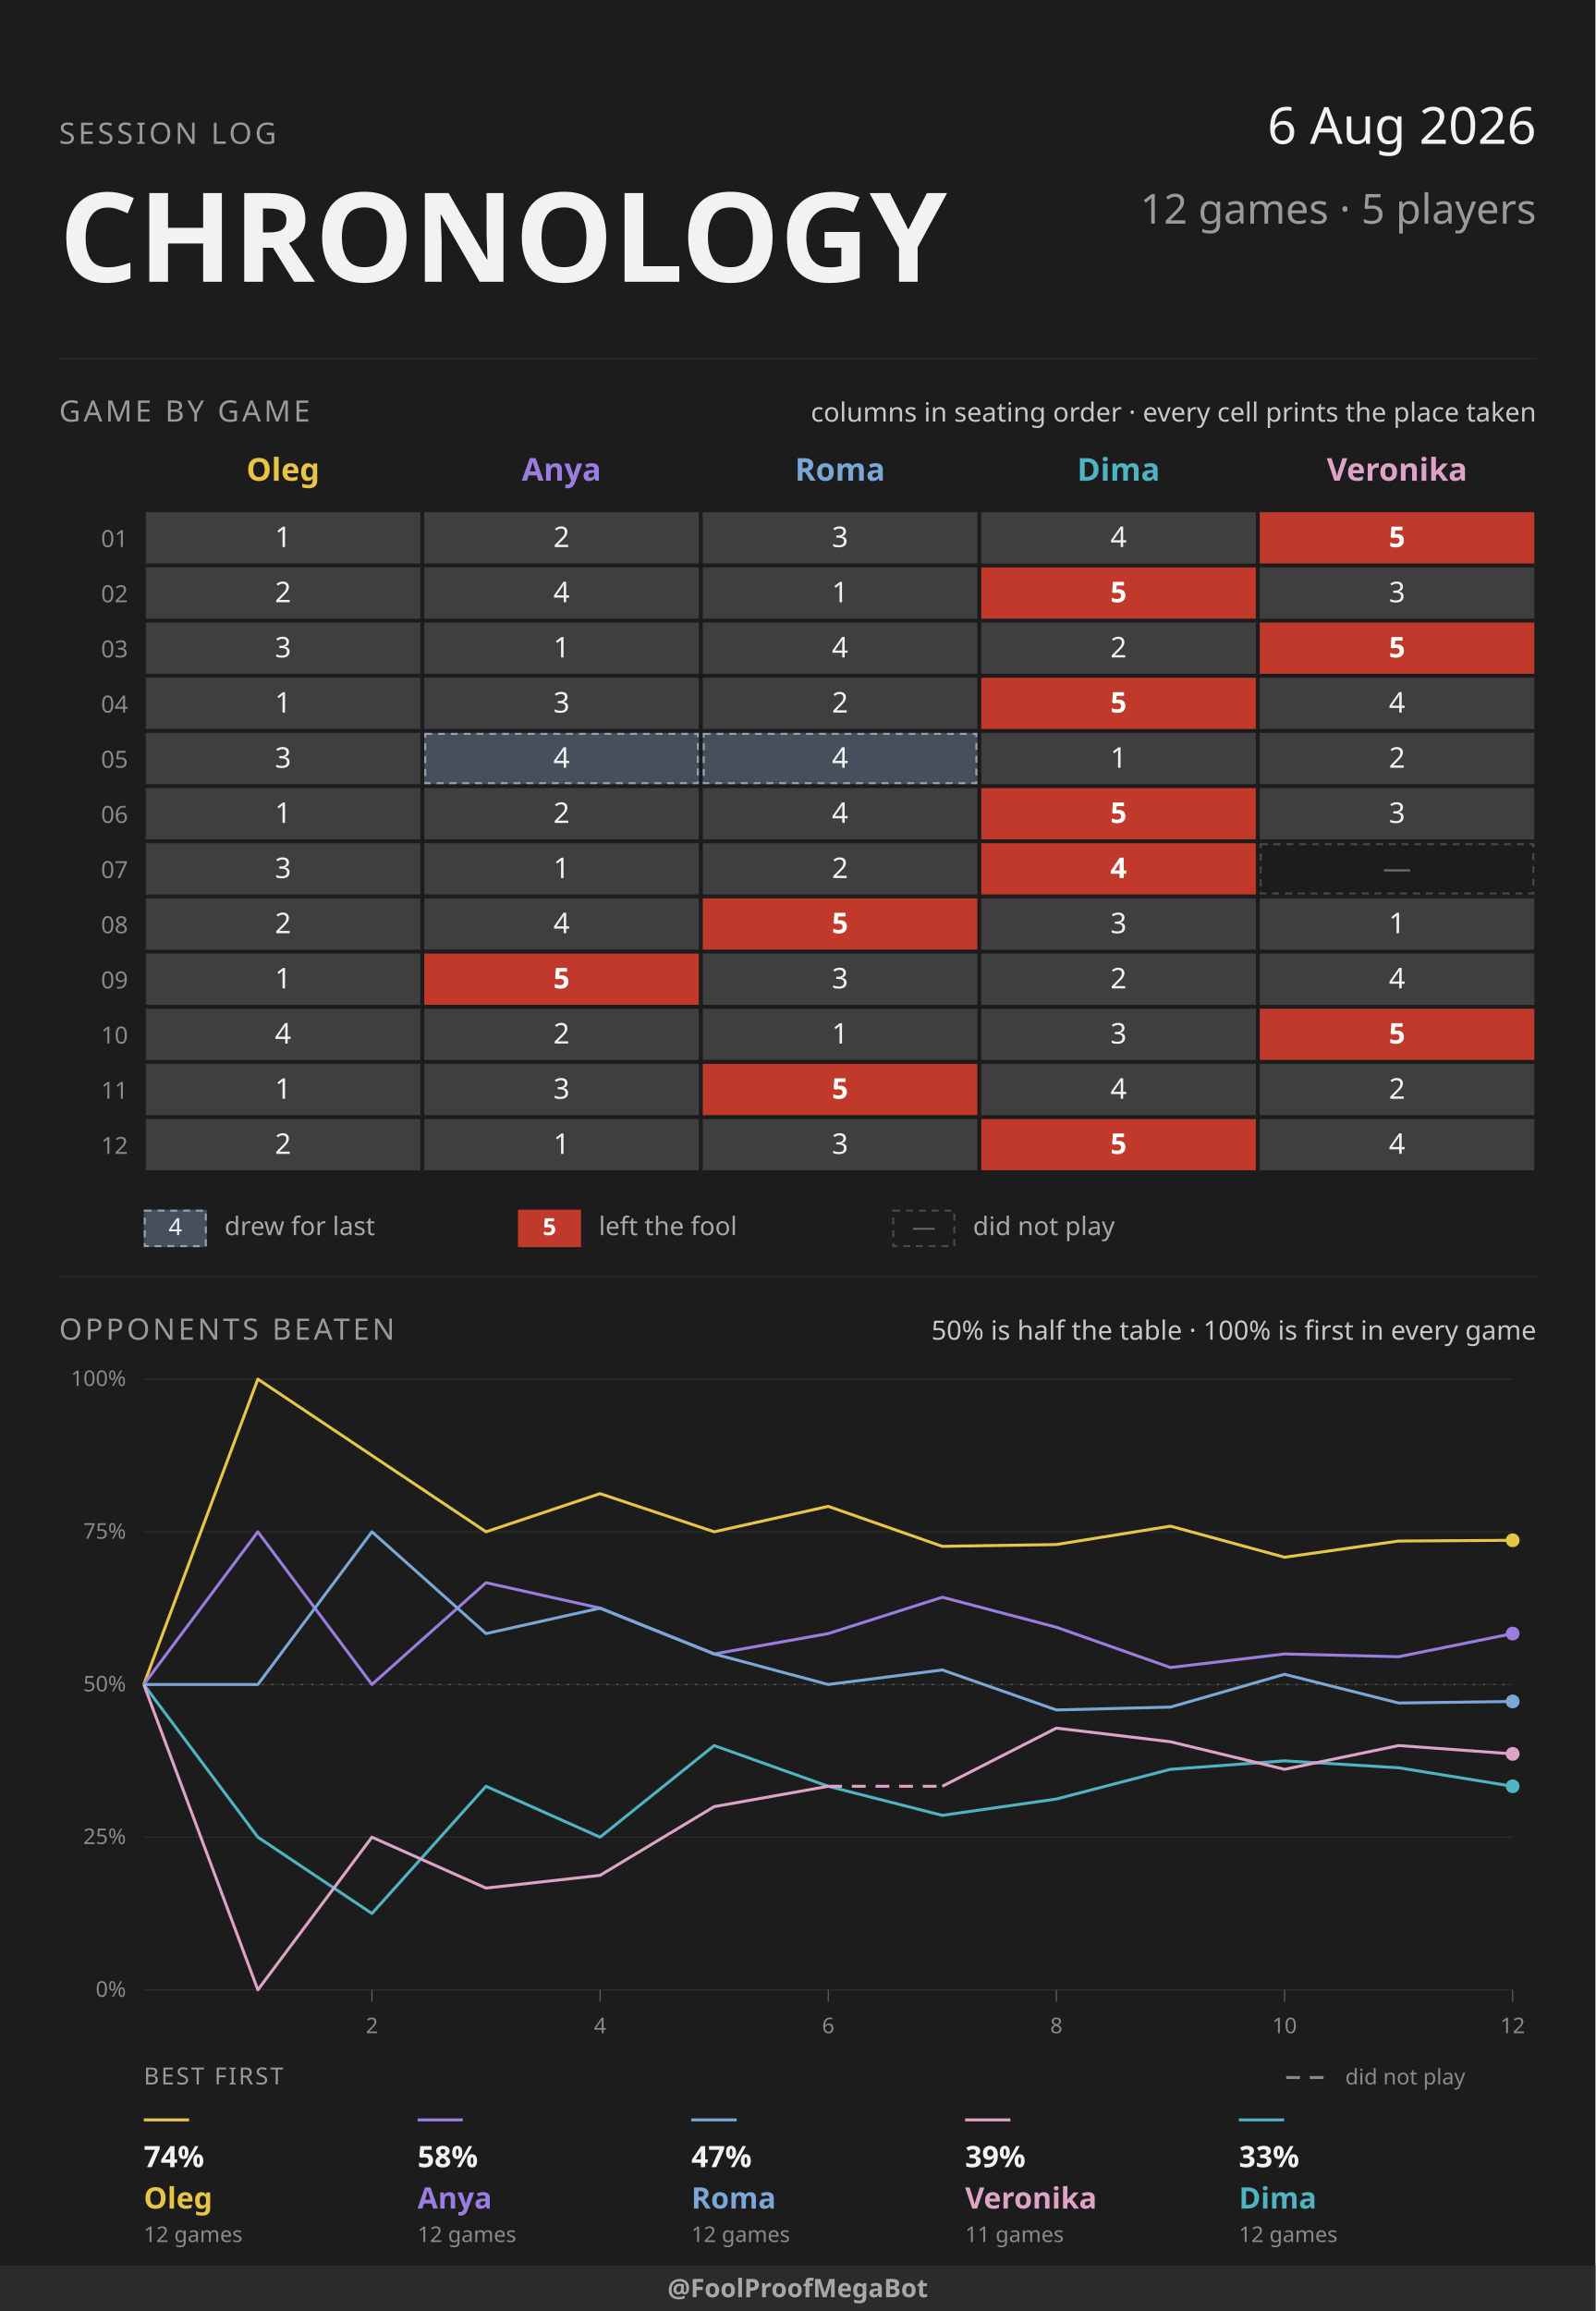
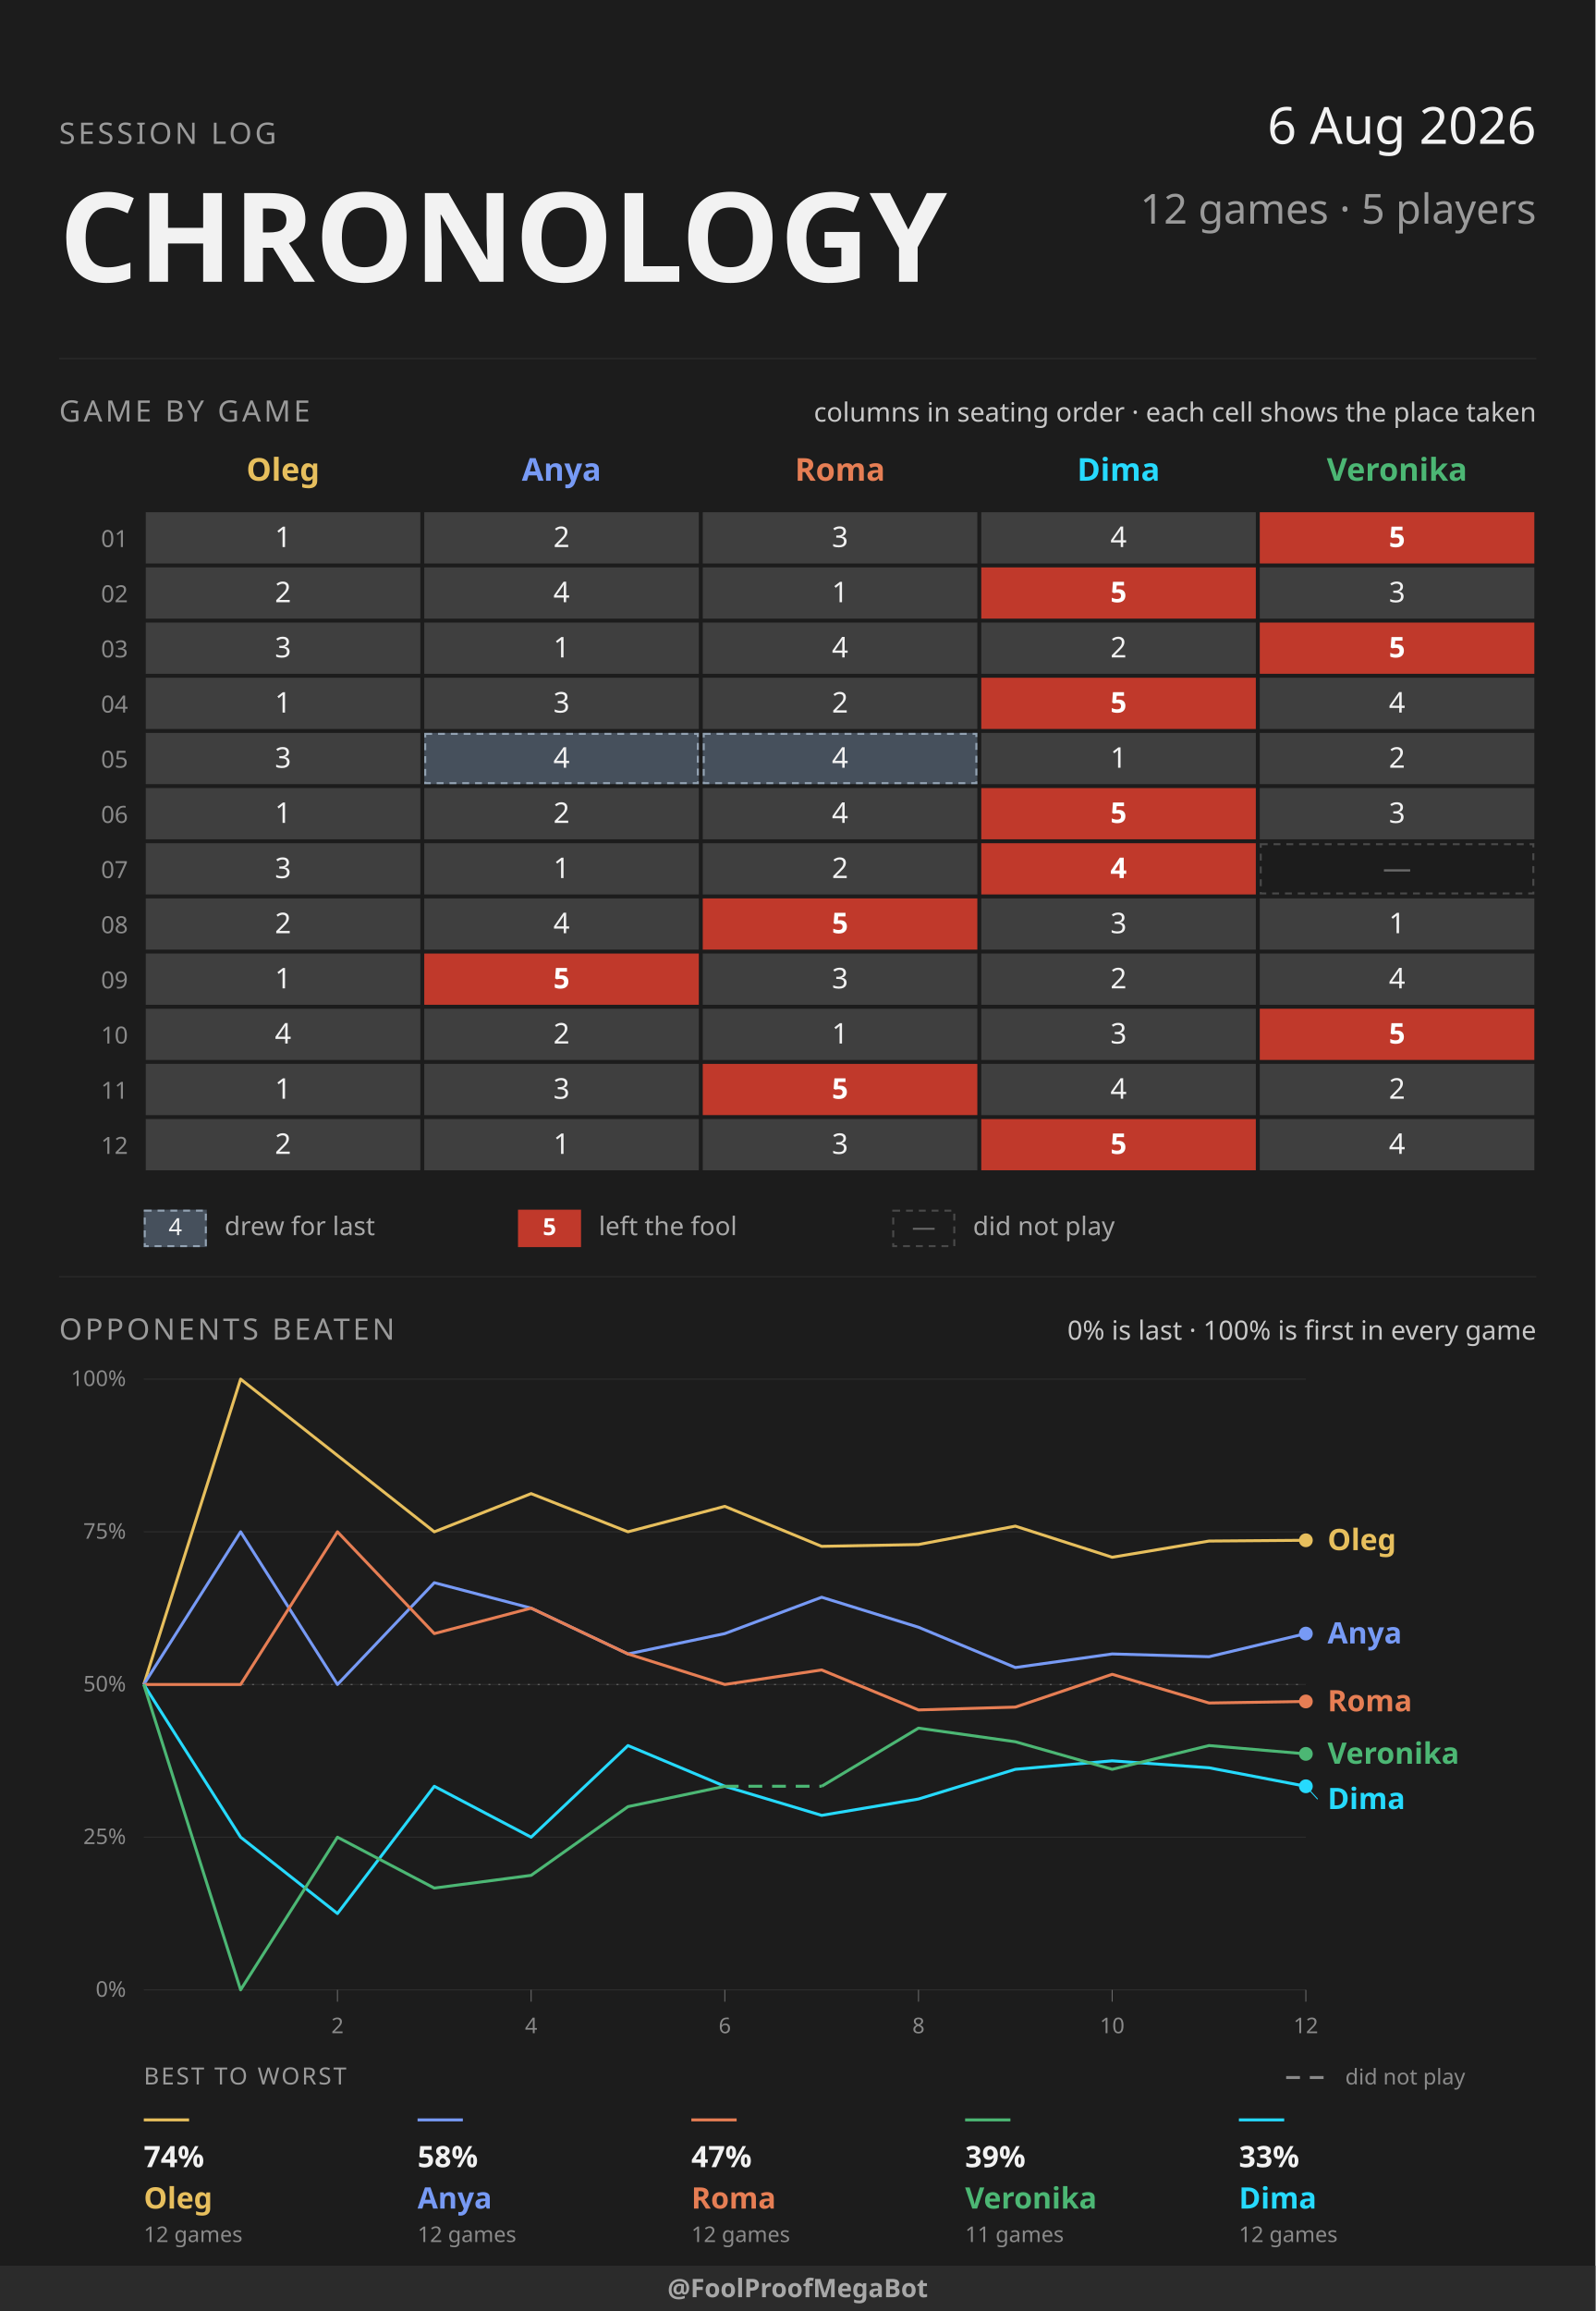
<svg xmlns="http://www.w3.org/2000/svg" width="1620" height="2346" viewBox="0 0 1620 2346">
  <rect x="0" y="0" width="1620" height="2346" fill="#1c1c1c" />
  <text x="60" y="146" fill="#9a9a9a" font-family="Noto Sans" font-size="30" letter-spacing="3">SESSION LOG</text>
  <text x="60" y="286" fill="#f2f2f2" font-family="Noto Sans" font-weight="bold" font-size="126">CHRONOLOGY</text>
  <text x="1560" y="146" fill="#f2f2f2" font-family="Noto Sans" font-size="52" text-anchor="end">6 Aug 2026</text>
  <text x="1560" y="227" fill="#9a9a9a" font-family="Noto Sans" font-size="42" text-anchor="end">12 games · 5 players</text>
  <line x1="60" y1="364" x2="1560" y2="364" stroke="#2e2e2e" stroke-width="1" />
  <text x="60" y="428" fill="#9a9a9a" font-family="Noto Sans" font-size="30" letter-spacing="3">GAME BY GAME</text>
-   <text x="1560" y="428" fill="#c8c8c8" font-family="Noto Sans" font-size="27" text-anchor="end">columns in seating order · every cell prints the place taken</text>
-   <text x="287.4" y="488" fill="#e8c547" font-family="Noto Sans" font-weight="bold" font-size="32" text-anchor="middle">Oleg</text>
-   <text x="570.2" y="488" fill="#9b7de0" font-family="Noto Sans" font-weight="bold" font-size="32" text-anchor="middle">Anya</text>
-   <text x="853" y="488" fill="#7ba7d7" font-family="Noto Sans" font-weight="bold" font-size="32" text-anchor="middle">Roma</text>
-   <text x="1135.8" y="488" fill="#4fb3c4" font-family="Noto Sans" font-weight="bold" font-size="32" text-anchor="middle">Dima</text>
-   <text x="1418.6" y="488" fill="#e0a3c8" font-family="Noto Sans" font-weight="bold" font-size="32" text-anchor="middle">Veronika</text>
+   <text x="1560" y="428" fill="#c8c8c8" font-family="Noto Sans" font-size="27" text-anchor="end">columns in seating order · each cell shows the place taken</text>
+   <text x="287.4" y="488" fill="#e7bf5d" font-family="Noto Sans" font-weight="bold" font-size="32" text-anchor="middle">Oleg</text>
+   <text x="570.2" y="488" fill="#779af5" font-family="Noto Sans" font-weight="bold" font-size="32" text-anchor="middle">Anya</text>
+   <text x="853" y="488" fill="#e67e54" font-family="Noto Sans" font-weight="bold" font-size="32" text-anchor="middle">Roma</text>
+   <text x="1135.8" y="488" fill="#26dafe" font-family="Noto Sans" font-weight="bold" font-size="32" text-anchor="middle">Dima</text>
+   <text x="1418.6" y="488" fill="#4cb774" font-family="Noto Sans" font-weight="bold" font-size="32" text-anchor="middle">Veronika</text>
  <text x="130" y="555.36" fill="#8a8a8a" font-family="Noto Sans" font-size="24" text-anchor="end">01</text>
  <rect x="148" y="520" width="278.8" height="52" fill="#3f3f3f" />
  <text x="287.4" y="555.36" fill="#f2f2f2" font-family="Noto Sans" font-size="29" text-anchor="middle">1</text>
  <rect x="430.8" y="520" width="278.8" height="52" fill="#3f3f3f" />
  <text x="570.2" y="555.36" fill="#f2f2f2" font-family="Noto Sans" font-size="29" text-anchor="middle">2</text>
  <rect x="713.6" y="520" width="278.8" height="52" fill="#3f3f3f" />
  <text x="853" y="555.36" fill="#f2f2f2" font-family="Noto Sans" font-size="29" text-anchor="middle">3</text>
  <rect x="996.4" y="520" width="278.8" height="52" fill="#3f3f3f" />
  <text x="1135.8" y="555.36" fill="#f2f2f2" font-family="Noto Sans" font-size="29" text-anchor="middle">4</text>
  <rect x="1279.2" y="520" width="278.8" height="52" fill="#c0392b" />
  <text x="1418.6" y="555.36" fill="#ffffff" font-family="Noto Sans" font-size="29" font-weight="bold" text-anchor="middle">5</text>
  <text x="130" y="611.36" fill="#8a8a8a" font-family="Noto Sans" font-size="24" text-anchor="end">02</text>
  <rect x="148" y="576" width="278.8" height="52" fill="#3f3f3f" />
  <text x="287.4" y="611.36" fill="#f2f2f2" font-family="Noto Sans" font-size="29" text-anchor="middle">2</text>
  <rect x="430.8" y="576" width="278.8" height="52" fill="#3f3f3f" />
  <text x="570.2" y="611.36" fill="#f2f2f2" font-family="Noto Sans" font-size="29" text-anchor="middle">4</text>
  <rect x="713.6" y="576" width="278.8" height="52" fill="#3f3f3f" />
  <text x="853" y="611.36" fill="#f2f2f2" font-family="Noto Sans" font-size="29" text-anchor="middle">1</text>
  <rect x="996.4" y="576" width="278.8" height="52" fill="#c0392b" />
  <text x="1135.8" y="611.36" fill="#ffffff" font-family="Noto Sans" font-size="29" font-weight="bold" text-anchor="middle">5</text>
  <rect x="1279.2" y="576" width="278.8" height="52" fill="#3f3f3f" />
  <text x="1418.6" y="611.36" fill="#f2f2f2" font-family="Noto Sans" font-size="29" text-anchor="middle">3</text>
  <text x="130" y="667.36" fill="#8a8a8a" font-family="Noto Sans" font-size="24" text-anchor="end">03</text>
  <rect x="148" y="632" width="278.8" height="52" fill="#3f3f3f" />
  <text x="287.4" y="667.36" fill="#f2f2f2" font-family="Noto Sans" font-size="29" text-anchor="middle">3</text>
  <rect x="430.8" y="632" width="278.8" height="52" fill="#3f3f3f" />
  <text x="570.2" y="667.36" fill="#f2f2f2" font-family="Noto Sans" font-size="29" text-anchor="middle">1</text>
  <rect x="713.6" y="632" width="278.8" height="52" fill="#3f3f3f" />
  <text x="853" y="667.36" fill="#f2f2f2" font-family="Noto Sans" font-size="29" text-anchor="middle">4</text>
  <rect x="996.4" y="632" width="278.8" height="52" fill="#3f3f3f" />
  <text x="1135.8" y="667.36" fill="#f2f2f2" font-family="Noto Sans" font-size="29" text-anchor="middle">2</text>
  <rect x="1279.2" y="632" width="278.8" height="52" fill="#c0392b" />
  <text x="1418.6" y="667.36" fill="#ffffff" font-family="Noto Sans" font-size="29" font-weight="bold" text-anchor="middle">5</text>
  <text x="130" y="723.36" fill="#8a8a8a" font-family="Noto Sans" font-size="24" text-anchor="end">04</text>
  <rect x="148" y="688" width="278.8" height="52" fill="#3f3f3f" />
  <text x="287.4" y="723.36" fill="#f2f2f2" font-family="Noto Sans" font-size="29" text-anchor="middle">1</text>
  <rect x="430.8" y="688" width="278.8" height="52" fill="#3f3f3f" />
  <text x="570.2" y="723.36" fill="#f2f2f2" font-family="Noto Sans" font-size="29" text-anchor="middle">3</text>
  <rect x="713.6" y="688" width="278.8" height="52" fill="#3f3f3f" />
  <text x="853" y="723.36" fill="#f2f2f2" font-family="Noto Sans" font-size="29" text-anchor="middle">2</text>
  <rect x="996.4" y="688" width="278.8" height="52" fill="#c0392b" />
  <text x="1135.8" y="723.36" fill="#ffffff" font-family="Noto Sans" font-size="29" font-weight="bold" text-anchor="middle">5</text>
  <rect x="1279.2" y="688" width="278.8" height="52" fill="#3f3f3f" />
  <text x="1418.6" y="723.36" fill="#f2f2f2" font-family="Noto Sans" font-size="29" text-anchor="middle">4</text>
  <text x="130" y="779.36" fill="#8a8a8a" font-family="Noto Sans" font-size="24" text-anchor="end">05</text>
  <rect x="148" y="744" width="278.8" height="52" fill="#3f3f3f" />
  <text x="287.4" y="779.36" fill="#f2f2f2" font-family="Noto Sans" font-size="29" text-anchor="middle">3</text>
  <rect x="430.8" y="744" width="278.8" height="52" fill="#46505c" />
  <rect x="431.8" y="745" width="276.8" height="50" fill="none" stroke="#93a3b3" stroke-width="2" stroke-dasharray="7 6" />
  <text x="570.2" y="779.36" fill="#f2f2f2" font-family="Noto Sans" font-size="29" text-anchor="middle">4</text>
  <rect x="713.6" y="744" width="278.8" height="52" fill="#46505c" />
  <rect x="714.6" y="745" width="276.8" height="50" fill="none" stroke="#93a3b3" stroke-width="2" stroke-dasharray="7 6" />
  <text x="853" y="779.36" fill="#f2f2f2" font-family="Noto Sans" font-size="29" text-anchor="middle">4</text>
  <rect x="996.4" y="744" width="278.8" height="52" fill="#3f3f3f" />
  <text x="1135.8" y="779.36" fill="#f2f2f2" font-family="Noto Sans" font-size="29" text-anchor="middle">1</text>
  <rect x="1279.2" y="744" width="278.8" height="52" fill="#3f3f3f" />
  <text x="1418.6" y="779.36" fill="#f2f2f2" font-family="Noto Sans" font-size="29" text-anchor="middle">2</text>
  <text x="130" y="835.36" fill="#8a8a8a" font-family="Noto Sans" font-size="24" text-anchor="end">06</text>
  <rect x="148" y="800" width="278.8" height="52" fill="#3f3f3f" />
  <text x="287.4" y="835.36" fill="#f2f2f2" font-family="Noto Sans" font-size="29" text-anchor="middle">1</text>
  <rect x="430.8" y="800" width="278.8" height="52" fill="#3f3f3f" />
  <text x="570.2" y="835.36" fill="#f2f2f2" font-family="Noto Sans" font-size="29" text-anchor="middle">2</text>
  <rect x="713.6" y="800" width="278.8" height="52" fill="#3f3f3f" />
  <text x="853" y="835.36" fill="#f2f2f2" font-family="Noto Sans" font-size="29" text-anchor="middle">4</text>
  <rect x="996.4" y="800" width="278.8" height="52" fill="#c0392b" />
  <text x="1135.8" y="835.36" fill="#ffffff" font-family="Noto Sans" font-size="29" font-weight="bold" text-anchor="middle">5</text>
  <rect x="1279.2" y="800" width="278.8" height="52" fill="#3f3f3f" />
  <text x="1418.6" y="835.36" fill="#f2f2f2" font-family="Noto Sans" font-size="29" text-anchor="middle">3</text>
  <text x="130" y="891.36" fill="#8a8a8a" font-family="Noto Sans" font-size="24" text-anchor="end">07</text>
  <rect x="148" y="856" width="278.8" height="52" fill="#3f3f3f" />
  <text x="287.4" y="891.36" fill="#f2f2f2" font-family="Noto Sans" font-size="29" text-anchor="middle">3</text>
  <rect x="430.8" y="856" width="278.8" height="52" fill="#3f3f3f" />
  <text x="570.2" y="891.36" fill="#f2f2f2" font-family="Noto Sans" font-size="29" text-anchor="middle">1</text>
  <rect x="713.6" y="856" width="278.8" height="52" fill="#3f3f3f" />
  <text x="853" y="891.36" fill="#f2f2f2" font-family="Noto Sans" font-size="29" text-anchor="middle">2</text>
  <rect x="996.4" y="856" width="278.8" height="52" fill="#c0392b" />
  <text x="1135.8" y="891.36" fill="#ffffff" font-family="Noto Sans" font-size="29" font-weight="bold" text-anchor="middle">4</text>
  <rect x="1279.2" y="856" width="278.8" height="52" fill="#1c1c1c" />
  <rect x="1280.2" y="857" width="276.8" height="50" fill="none" stroke="#4a4a4a" stroke-width="2" stroke-dasharray="7 6" />
  <text x="1418.6" y="891.36" fill="#6a6a6a" font-family="Noto Sans" font-size="29" text-anchor="middle">—</text>
  <text x="130" y="947.36" fill="#8a8a8a" font-family="Noto Sans" font-size="24" text-anchor="end">08</text>
  <rect x="148" y="912" width="278.8" height="52" fill="#3f3f3f" />
  <text x="287.4" y="947.36" fill="#f2f2f2" font-family="Noto Sans" font-size="29" text-anchor="middle">2</text>
  <rect x="430.8" y="912" width="278.8" height="52" fill="#3f3f3f" />
  <text x="570.2" y="947.36" fill="#f2f2f2" font-family="Noto Sans" font-size="29" text-anchor="middle">4</text>
  <rect x="713.6" y="912" width="278.8" height="52" fill="#c0392b" />
  <text x="853" y="947.36" fill="#ffffff" font-family="Noto Sans" font-size="29" font-weight="bold" text-anchor="middle">5</text>
  <rect x="996.4" y="912" width="278.8" height="52" fill="#3f3f3f" />
  <text x="1135.8" y="947.36" fill="#f2f2f2" font-family="Noto Sans" font-size="29" text-anchor="middle">3</text>
  <rect x="1279.2" y="912" width="278.8" height="52" fill="#3f3f3f" />
  <text x="1418.6" y="947.36" fill="#f2f2f2" font-family="Noto Sans" font-size="29" text-anchor="middle">1</text>
  <text x="130" y="1003.36" fill="#8a8a8a" font-family="Noto Sans" font-size="24" text-anchor="end">09</text>
  <rect x="148" y="968" width="278.8" height="52" fill="#3f3f3f" />
  <text x="287.4" y="1003.36" fill="#f2f2f2" font-family="Noto Sans" font-size="29" text-anchor="middle">1</text>
  <rect x="430.8" y="968" width="278.8" height="52" fill="#c0392b" />
  <text x="570.2" y="1003.36" fill="#ffffff" font-family="Noto Sans" font-size="29" font-weight="bold" text-anchor="middle">5</text>
  <rect x="713.6" y="968" width="278.8" height="52" fill="#3f3f3f" />
  <text x="853" y="1003.36" fill="#f2f2f2" font-family="Noto Sans" font-size="29" text-anchor="middle">3</text>
  <rect x="996.4" y="968" width="278.8" height="52" fill="#3f3f3f" />
  <text x="1135.8" y="1003.36" fill="#f2f2f2" font-family="Noto Sans" font-size="29" text-anchor="middle">2</text>
  <rect x="1279.2" y="968" width="278.8" height="52" fill="#3f3f3f" />
  <text x="1418.6" y="1003.36" fill="#f2f2f2" font-family="Noto Sans" font-size="29" text-anchor="middle">4</text>
  <text x="130" y="1059.36" fill="#8a8a8a" font-family="Noto Sans" font-size="24" text-anchor="end">10</text>
  <rect x="148" y="1024" width="278.8" height="52" fill="#3f3f3f" />
  <text x="287.4" y="1059.36" fill="#f2f2f2" font-family="Noto Sans" font-size="29" text-anchor="middle">4</text>
  <rect x="430.8" y="1024" width="278.8" height="52" fill="#3f3f3f" />
  <text x="570.2" y="1059.36" fill="#f2f2f2" font-family="Noto Sans" font-size="29" text-anchor="middle">2</text>
  <rect x="713.6" y="1024" width="278.8" height="52" fill="#3f3f3f" />
  <text x="853" y="1059.36" fill="#f2f2f2" font-family="Noto Sans" font-size="29" text-anchor="middle">1</text>
  <rect x="996.4" y="1024" width="278.8" height="52" fill="#3f3f3f" />
  <text x="1135.8" y="1059.36" fill="#f2f2f2" font-family="Noto Sans" font-size="29" text-anchor="middle">3</text>
  <rect x="1279.2" y="1024" width="278.8" height="52" fill="#c0392b" />
  <text x="1418.6" y="1059.36" fill="#ffffff" font-family="Noto Sans" font-size="29" font-weight="bold" text-anchor="middle">5</text>
  <text x="130" y="1115.36" fill="#8a8a8a" font-family="Noto Sans" font-size="24" text-anchor="end">11</text>
  <rect x="148" y="1080" width="278.8" height="52" fill="#3f3f3f" />
  <text x="287.4" y="1115.36" fill="#f2f2f2" font-family="Noto Sans" font-size="29" text-anchor="middle">1</text>
  <rect x="430.8" y="1080" width="278.8" height="52" fill="#3f3f3f" />
  <text x="570.2" y="1115.36" fill="#f2f2f2" font-family="Noto Sans" font-size="29" text-anchor="middle">3</text>
  <rect x="713.6" y="1080" width="278.8" height="52" fill="#c0392b" />
  <text x="853" y="1115.36" fill="#ffffff" font-family="Noto Sans" font-size="29" font-weight="bold" text-anchor="middle">5</text>
  <rect x="996.4" y="1080" width="278.8" height="52" fill="#3f3f3f" />
  <text x="1135.8" y="1115.36" fill="#f2f2f2" font-family="Noto Sans" font-size="29" text-anchor="middle">4</text>
  <rect x="1279.2" y="1080" width="278.8" height="52" fill="#3f3f3f" />
  <text x="1418.6" y="1115.36" fill="#f2f2f2" font-family="Noto Sans" font-size="29" text-anchor="middle">2</text>
  <text x="130" y="1171.36" fill="#8a8a8a" font-family="Noto Sans" font-size="24" text-anchor="end">12</text>
  <rect x="148" y="1136" width="278.8" height="52" fill="#3f3f3f" />
  <text x="287.4" y="1171.36" fill="#f2f2f2" font-family="Noto Sans" font-size="29" text-anchor="middle">2</text>
  <rect x="430.8" y="1136" width="278.8" height="52" fill="#3f3f3f" />
  <text x="570.2" y="1171.36" fill="#f2f2f2" font-family="Noto Sans" font-size="29" text-anchor="middle">1</text>
  <rect x="713.6" y="1136" width="278.8" height="52" fill="#3f3f3f" />
  <text x="853" y="1171.36" fill="#f2f2f2" font-family="Noto Sans" font-size="29" text-anchor="middle">3</text>
  <rect x="996.4" y="1136" width="278.8" height="52" fill="#c0392b" />
  <text x="1135.8" y="1171.36" fill="#ffffff" font-family="Noto Sans" font-size="29" font-weight="bold" text-anchor="middle">5</text>
  <rect x="1279.2" y="1136" width="278.8" height="52" fill="#3f3f3f" />
  <text x="1418.6" y="1171.36" fill="#f2f2f2" font-family="Noto Sans" font-size="29" text-anchor="middle">4</text>
  <rect x="146" y="1228" width="64" height="38" fill="#46505c" />
  <rect x="147" y="1229" width="62" height="36" fill="none" stroke="#93a3b3" stroke-width="2" stroke-dasharray="7 6" />
  <text x="178" y="1253.84" fill="#f2f2f2" font-family="Noto Sans" font-size="24" text-anchor="middle">4</text>
  <text x="228" y="1253.84" fill="#a8a8a8" font-family="Noto Sans" font-size="26">drew for last</text>
  <rect x="526" y="1228" width="64" height="38" fill="#c0392b" />
  <text x="558" y="1253.84" fill="#ffffff" font-family="Noto Sans" font-size="24" font-weight="bold" text-anchor="middle">5</text>
  <text x="608" y="1253.84" fill="#a8a8a8" font-family="Noto Sans" font-size="26">left the fool</text>
  <rect x="906" y="1228" width="64" height="38" fill="#1c1c1c" />
  <rect x="907" y="1229" width="62" height="36" fill="none" stroke="#4a4a4a" stroke-width="2" stroke-dasharray="7 6" />
  <text x="938" y="1253.84" fill="#6a6a6a" font-family="Noto Sans" font-size="24" text-anchor="middle">—</text>
  <text x="988" y="1253.84" fill="#a8a8a8" font-family="Noto Sans" font-size="26">did not play</text>
  <line x1="60" y1="1296" x2="1560" y2="1296" stroke="#2e2e2e" stroke-width="1" />
  <text x="60" y="1360" fill="#9a9a9a" font-family="Noto Sans" font-size="30" letter-spacing="3">OPPONENTS BEATEN</text>
-   <text x="1560" y="1360" fill="#c8c8c8" font-family="Noto Sans" font-size="27" text-anchor="end">50% is half the table · 100% is first in every game</text>
-   <line x1="146" y1="2020" x2="1536" y2="2020" stroke="#2e2e2e" stroke-width="1" />
+   <text x="1560" y="1360" fill="#c8c8c8" font-family="Noto Sans" font-size="27" text-anchor="end">0% is last · 100% is first in every game</text>
+   <line x1="146" y1="2020" x2="1326" y2="2020" stroke="#2e2e2e" stroke-width="1" />
  <text x="128" y="2027" fill="#8a8a8a" font-family="Noto Sans" font-size="22" text-anchor="end">0%</text>
-   <line x1="146" y1="1865" x2="1536" y2="1865" stroke="#2e2e2e" stroke-width="1" />
+   <line x1="146" y1="1865" x2="1326" y2="1865" stroke="#2e2e2e" stroke-width="1" />
  <text x="128" y="1872" fill="#8a8a8a" font-family="Noto Sans" font-size="22" text-anchor="end">25%</text>
-   <line x1="146" y1="1710" x2="1536" y2="1710" stroke="#2e2e2e" stroke-width="1" />
+   <line x1="146" y1="1710" x2="1326" y2="1710" stroke="#2e2e2e" stroke-width="1" />
  <text x="128" y="1717" fill="#8a8a8a" font-family="Noto Sans" font-size="22" text-anchor="end">50%</text>
-   <line x1="146" y1="1555" x2="1536" y2="1555" stroke="#2e2e2e" stroke-width="1" />
+   <line x1="146" y1="1555" x2="1326" y2="1555" stroke="#2e2e2e" stroke-width="1" />
  <text x="128" y="1562" fill="#8a8a8a" font-family="Noto Sans" font-size="22" text-anchor="end">75%</text>
-   <line x1="146" y1="1400" x2="1536" y2="1400" stroke="#2e2e2e" stroke-width="1" />
+   <line x1="146" y1="1400" x2="1326" y2="1400" stroke="#2e2e2e" stroke-width="1" />
  <text x="128" y="1407" fill="#8a8a8a" font-family="Noto Sans" font-size="22" text-anchor="end">100%</text>
-   <line x1="146" y1="1710" x2="1536" y2="1710" stroke="#6a6a6a" stroke-width="1" stroke-dasharray="2 8" />
-   <line x1="377.67" y1="2020" x2="377.67" y2="2032" stroke="#6a6a6a" stroke-width="1" />
-   <text x="377.67" y="2064" fill="#8a8a8a" font-family="Noto Sans" font-size="22" text-anchor="middle">2</text>
-   <line x1="609.33" y1="2020" x2="609.33" y2="2032" stroke="#6a6a6a" stroke-width="1" />
-   <text x="609.33" y="2064" fill="#8a8a8a" font-family="Noto Sans" font-size="22" text-anchor="middle">4</text>
-   <line x1="841" y1="2020" x2="841" y2="2032" stroke="#6a6a6a" stroke-width="1" />
-   <text x="841" y="2064" fill="#8a8a8a" font-family="Noto Sans" font-size="22" text-anchor="middle">6</text>
-   <line x1="1072.67" y1="2020" x2="1072.67" y2="2032" stroke="#6a6a6a" stroke-width="1" />
-   <text x="1072.67" y="2064" fill="#8a8a8a" font-family="Noto Sans" font-size="22" text-anchor="middle">8</text>
-   <line x1="1304.33" y1="2020" x2="1304.33" y2="2032" stroke="#6a6a6a" stroke-width="1" />
-   <text x="1304.33" y="2064" fill="#8a8a8a" font-family="Noto Sans" font-size="22" text-anchor="middle">10</text>
-   <line x1="1536" y1="2020" x2="1536" y2="2032" stroke="#6a6a6a" stroke-width="1" />
-   <text x="1536" y="2064" fill="#8a8a8a" font-family="Noto Sans" font-size="22" text-anchor="middle">12</text>
-   <path d="M146 1710 L261.83 1400 L377.67 1477.5 L493.5 1555 L609.33 1516.25 L725.17 1555 L841 1529.17 L956.83 1569.76 L1072.67 1567.92 L1188.5 1549.26 L1304.33 1580.83 L1420.17 1564.39 L1536 1563.61" fill="none" stroke="#e8c547" stroke-width="3" stroke-linejoin="round" stroke-dasharray="none" />
-   <path d="M146 1710 L261.83 1555 L377.67 1710 L493.5 1606.67 L609.33 1632.5 L725.17 1679 L841 1658.33 L956.83 1621.43 L1072.67 1651.88 L1188.5 1692.78 L1304.33 1679 L1420.17 1681.82 L1536 1658.33" fill="none" stroke="#9b7de0" stroke-width="3" stroke-linejoin="round" stroke-dasharray="none" />
-   <path d="M146 1710 L261.83 1710 L377.67 1555 L493.5 1658.33 L609.33 1632.5 L725.17 1679 L841 1710 L956.83 1695.24 L1072.67 1735.83 L1188.5 1732.96 L1304.33 1699.67 L1420.17 1728.79 L1536 1727.22" fill="none" stroke="#7ba7d7" stroke-width="3" stroke-linejoin="round" stroke-dasharray="none" />
-   <path d="M146 1710 L261.83 1865 L377.67 1942.5 L493.5 1813.33 L609.33 1865 L725.17 1772 L841 1813.33 L956.83 1842.86 L1072.67 1826.25 L1188.5 1796.11 L1304.33 1787.5 L1420.17 1794.55 L1536 1813.33" fill="none" stroke="#4fb3c4" stroke-width="3" stroke-linejoin="round" stroke-dasharray="none" />
-   <path d="M146 1710 L261.83 2020 L377.67 1865 L493.5 1916.67 L609.33 1903.75 L725.17 1834 L841 1813.33" fill="none" stroke="#e0a3c8" stroke-width="3" stroke-linejoin="round" stroke-dasharray="none" />
-   <path d="M841 1813.33 L956.83 1813.33" fill="none" stroke="#e0a3c8" stroke-width="3" stroke-linejoin="round" stroke-dasharray="14 10" />
-   <path d="M956.83 1813.33 L1072.67 1754.29 L1188.5 1768.13 L1304.33 1796.11 L1420.17 1772 L1536 1780.45" fill="none" stroke="#e0a3c8" stroke-width="3" stroke-linejoin="round" stroke-dasharray="none" />
-   <circle cx="1536" cy="1563.61" r="7" fill="#e8c547" />
-   <circle cx="1536" cy="1658.33" r="7" fill="#9b7de0" />
-   <circle cx="1536" cy="1727.22" r="7" fill="#7ba7d7" />
-   <circle cx="1536" cy="1813.33" r="7" fill="#4fb3c4" />
-   <circle cx="1536" cy="1780.45" r="7" fill="#e0a3c8" />
-   <text x="146" y="2116" fill="#9a9a9a" font-family="Noto Sans" font-size="24" letter-spacing="2">BEST FIRST</text>
-   <line x1="146" y1="2152" x2="192" y2="2152" stroke="#e8c547" stroke-width="3" />
+   <line x1="146" y1="1710" x2="1326" y2="1710" stroke="#6a6a6a" stroke-width="1" stroke-dasharray="2 8" />
+   <line x1="342.67" y1="2020" x2="342.67" y2="2032" stroke="#6a6a6a" stroke-width="1" />
+   <text x="342.67" y="2064" fill="#8a8a8a" font-family="Noto Sans" font-size="22" text-anchor="middle">2</text>
+   <line x1="539.33" y1="2020" x2="539.33" y2="2032" stroke="#6a6a6a" stroke-width="1" />
+   <text x="539.33" y="2064" fill="#8a8a8a" font-family="Noto Sans" font-size="22" text-anchor="middle">4</text>
+   <line x1="736" y1="2020" x2="736" y2="2032" stroke="#6a6a6a" stroke-width="1" />
+   <text x="736" y="2064" fill="#8a8a8a" font-family="Noto Sans" font-size="22" text-anchor="middle">6</text>
+   <line x1="932.67" y1="2020" x2="932.67" y2="2032" stroke="#6a6a6a" stroke-width="1" />
+   <text x="932.67" y="2064" fill="#8a8a8a" font-family="Noto Sans" font-size="22" text-anchor="middle">8</text>
+   <line x1="1129.33" y1="2020" x2="1129.33" y2="2032" stroke="#6a6a6a" stroke-width="1" />
+   <text x="1129.33" y="2064" fill="#8a8a8a" font-family="Noto Sans" font-size="22" text-anchor="middle">10</text>
+   <line x1="1326" y1="2020" x2="1326" y2="2032" stroke="#6a6a6a" stroke-width="1" />
+   <text x="1326" y="2064" fill="#8a8a8a" font-family="Noto Sans" font-size="22" text-anchor="middle">12</text>
+   <path d="M146 1710 L244.33 1400 L342.67 1477.5 L441 1555 L539.33 1516.25 L637.67 1555 L736 1529.17 L834.33 1569.76 L932.67 1567.92 L1031 1549.26 L1129.33 1580.83 L1227.67 1564.39 L1326 1563.61" fill="none" stroke="#e7bf5d" stroke-width="3" stroke-linejoin="round" stroke-dasharray="none" />
+   <path d="M146 1710 L244.33 1555 L342.67 1710 L441 1606.67 L539.33 1632.5 L637.67 1679 L736 1658.33 L834.33 1621.43 L932.67 1651.88 L1031 1692.78 L1129.33 1679 L1227.67 1681.82 L1326 1658.33" fill="none" stroke="#779af5" stroke-width="3" stroke-linejoin="round" stroke-dasharray="none" />
+   <path d="M146 1710 L244.33 1710 L342.67 1555 L441 1658.33 L539.33 1632.5 L637.67 1679 L736 1710 L834.33 1695.24 L932.67 1735.83 L1031 1732.96 L1129.33 1699.67 L1227.67 1728.79 L1326 1727.22" fill="none" stroke="#e67e54" stroke-width="3" stroke-linejoin="round" stroke-dasharray="none" />
+   <path d="M146 1710 L244.33 1865 L342.67 1942.5 L441 1813.33 L539.33 1865 L637.67 1772 L736 1813.33 L834.33 1842.86 L932.67 1826.25 L1031 1796.11 L1129.33 1787.5 L1227.67 1794.55 L1326 1813.33" fill="none" stroke="#26dafe" stroke-width="3" stroke-linejoin="round" stroke-dasharray="none" />
+   <path d="M146 1710 L244.33 2020 L342.67 1865 L441 1916.67 L539.33 1903.75 L637.67 1834 L736 1813.33" fill="none" stroke="#4cb774" stroke-width="3" stroke-linejoin="round" stroke-dasharray="none" />
+   <path d="M736 1813.33 L834.33 1813.33" fill="none" stroke="#4cb774" stroke-width="3" stroke-linejoin="round" stroke-dasharray="14 10" />
+   <path d="M834.33 1813.33 L932.67 1754.29 L1031 1768.13 L1129.33 1796.11 L1227.67 1772 L1326 1780.45" fill="none" stroke="#4cb774" stroke-width="3" stroke-linejoin="round" stroke-dasharray="none" />
+   <circle cx="1326" cy="1563.61" r="7" fill="#e7bf5d" />
+   <circle cx="1326" cy="1658.33" r="7" fill="#779af5" />
+   <circle cx="1326" cy="1727.22" r="7" fill="#e67e54" />
+   <circle cx="1326" cy="1813.33" r="7" fill="#26dafe" />
+   <circle cx="1326" cy="1780.45" r="7" fill="#4cb774" />
+   <text x="1348" y="1573.61" fill="#e7bf5d" font-family="Noto Sans" font-weight="bold" font-size="30">Oleg</text>
+   <text x="1348" y="1668.33" fill="#779af5" font-family="Noto Sans" font-weight="bold" font-size="30">Anya</text>
+   <text x="1348" y="1737.22" fill="#e67e54" font-family="Noto Sans" font-weight="bold" font-size="30">Roma</text>
+   <line x1="1326" y1="1813.33" x2="1338" y2="1826.45" stroke="#26dafe" stroke-width="1" />
+   <text x="1348" y="1836.45" fill="#26dafe" font-family="Noto Sans" font-weight="bold" font-size="30">Dima</text>
+   <text x="1348" y="1790.45" fill="#4cb774" font-family="Noto Sans" font-weight="bold" font-size="30">Veronika</text>
+   <text x="146" y="2116" fill="#9a9a9a" font-family="Noto Sans" font-size="24" letter-spacing="2">BEST TO WORST</text>
+   <line x1="146" y1="2152" x2="192" y2="2152" stroke="#e7bf5d" stroke-width="3" />
  <text x="146" y="2200" fill="#f2f2f2" font-family="Noto Sans" font-weight="bold" font-size="30">74%</text>
-   <text x="146" y="2242" fill="#e8c547" font-family="Noto Sans" font-weight="bold" font-size="30">Oleg</text>
+   <text x="146" y="2242" fill="#e7bf5d" font-family="Noto Sans" font-weight="bold" font-size="30">Oleg</text>
  <text x="146" y="2276" fill="#8a8a8a" font-family="Noto Sans" font-size="22">12 games</text>
-   <line x1="424" y1="2152" x2="470" y2="2152" stroke="#9b7de0" stroke-width="3" />
+   <line x1="424" y1="2152" x2="470" y2="2152" stroke="#779af5" stroke-width="3" />
  <text x="424" y="2200" fill="#f2f2f2" font-family="Noto Sans" font-weight="bold" font-size="30">58%</text>
-   <text x="424" y="2242" fill="#9b7de0" font-family="Noto Sans" font-weight="bold" font-size="30">Anya</text>
+   <text x="424" y="2242" fill="#779af5" font-family="Noto Sans" font-weight="bold" font-size="30">Anya</text>
  <text x="424" y="2276" fill="#8a8a8a" font-family="Noto Sans" font-size="22">12 games</text>
-   <line x1="702" y1="2152" x2="748" y2="2152" stroke="#7ba7d7" stroke-width="3" />
+   <line x1="702" y1="2152" x2="748" y2="2152" stroke="#e67e54" stroke-width="3" />
  <text x="702" y="2200" fill="#f2f2f2" font-family="Noto Sans" font-weight="bold" font-size="30">47%</text>
-   <text x="702" y="2242" fill="#7ba7d7" font-family="Noto Sans" font-weight="bold" font-size="30">Roma</text>
+   <text x="702" y="2242" fill="#e67e54" font-family="Noto Sans" font-weight="bold" font-size="30">Roma</text>
  <text x="702" y="2276" fill="#8a8a8a" font-family="Noto Sans" font-size="22">12 games</text>
-   <line x1="980" y1="2152" x2="1026" y2="2152" stroke="#e0a3c8" stroke-width="3" />
+   <line x1="980" y1="2152" x2="1026" y2="2152" stroke="#4cb774" stroke-width="3" />
  <text x="980" y="2200" fill="#f2f2f2" font-family="Noto Sans" font-weight="bold" font-size="30">39%</text>
-   <text x="980" y="2242" fill="#e0a3c8" font-family="Noto Sans" font-weight="bold" font-size="30">Veronika</text>
+   <text x="980" y="2242" fill="#4cb774" font-family="Noto Sans" font-weight="bold" font-size="30">Veronika</text>
  <text x="980" y="2276" fill="#8a8a8a" font-family="Noto Sans" font-size="22">11 games</text>
-   <line x1="1258" y1="2152" x2="1304" y2="2152" stroke="#4fb3c4" stroke-width="3" />
+   <line x1="1258" y1="2152" x2="1304" y2="2152" stroke="#26dafe" stroke-width="3" />
  <text x="1258" y="2200" fill="#f2f2f2" font-family="Noto Sans" font-weight="bold" font-size="30">33%</text>
-   <text x="1258" y="2242" fill="#4fb3c4" font-family="Noto Sans" font-weight="bold" font-size="30">Dima</text>
+   <text x="1258" y="2242" fill="#26dafe" font-family="Noto Sans" font-weight="bold" font-size="30">Dima</text>
  <text x="1258" y="2276" fill="#8a8a8a" font-family="Noto Sans" font-size="22">12 games</text>
  <line x1="1306" y1="2109" x2="1352" y2="2109" stroke="#8a8a8a" stroke-width="3" stroke-dasharray="14 10" />
  <text x="1366" y="2116" fill="#8a8a8a" font-family="Noto Sans" font-size="22">did not play</text>
  <rect x="0" y="2300" width="1620" height="46" fill="#2b2b2b" />
  <text x="810" y="2332" fill="#a8a8a8" font-family="Noto Sans" font-weight="bold" font-size="26" text-anchor="middle">@FoolProofMegaBot</text>
</svg>
